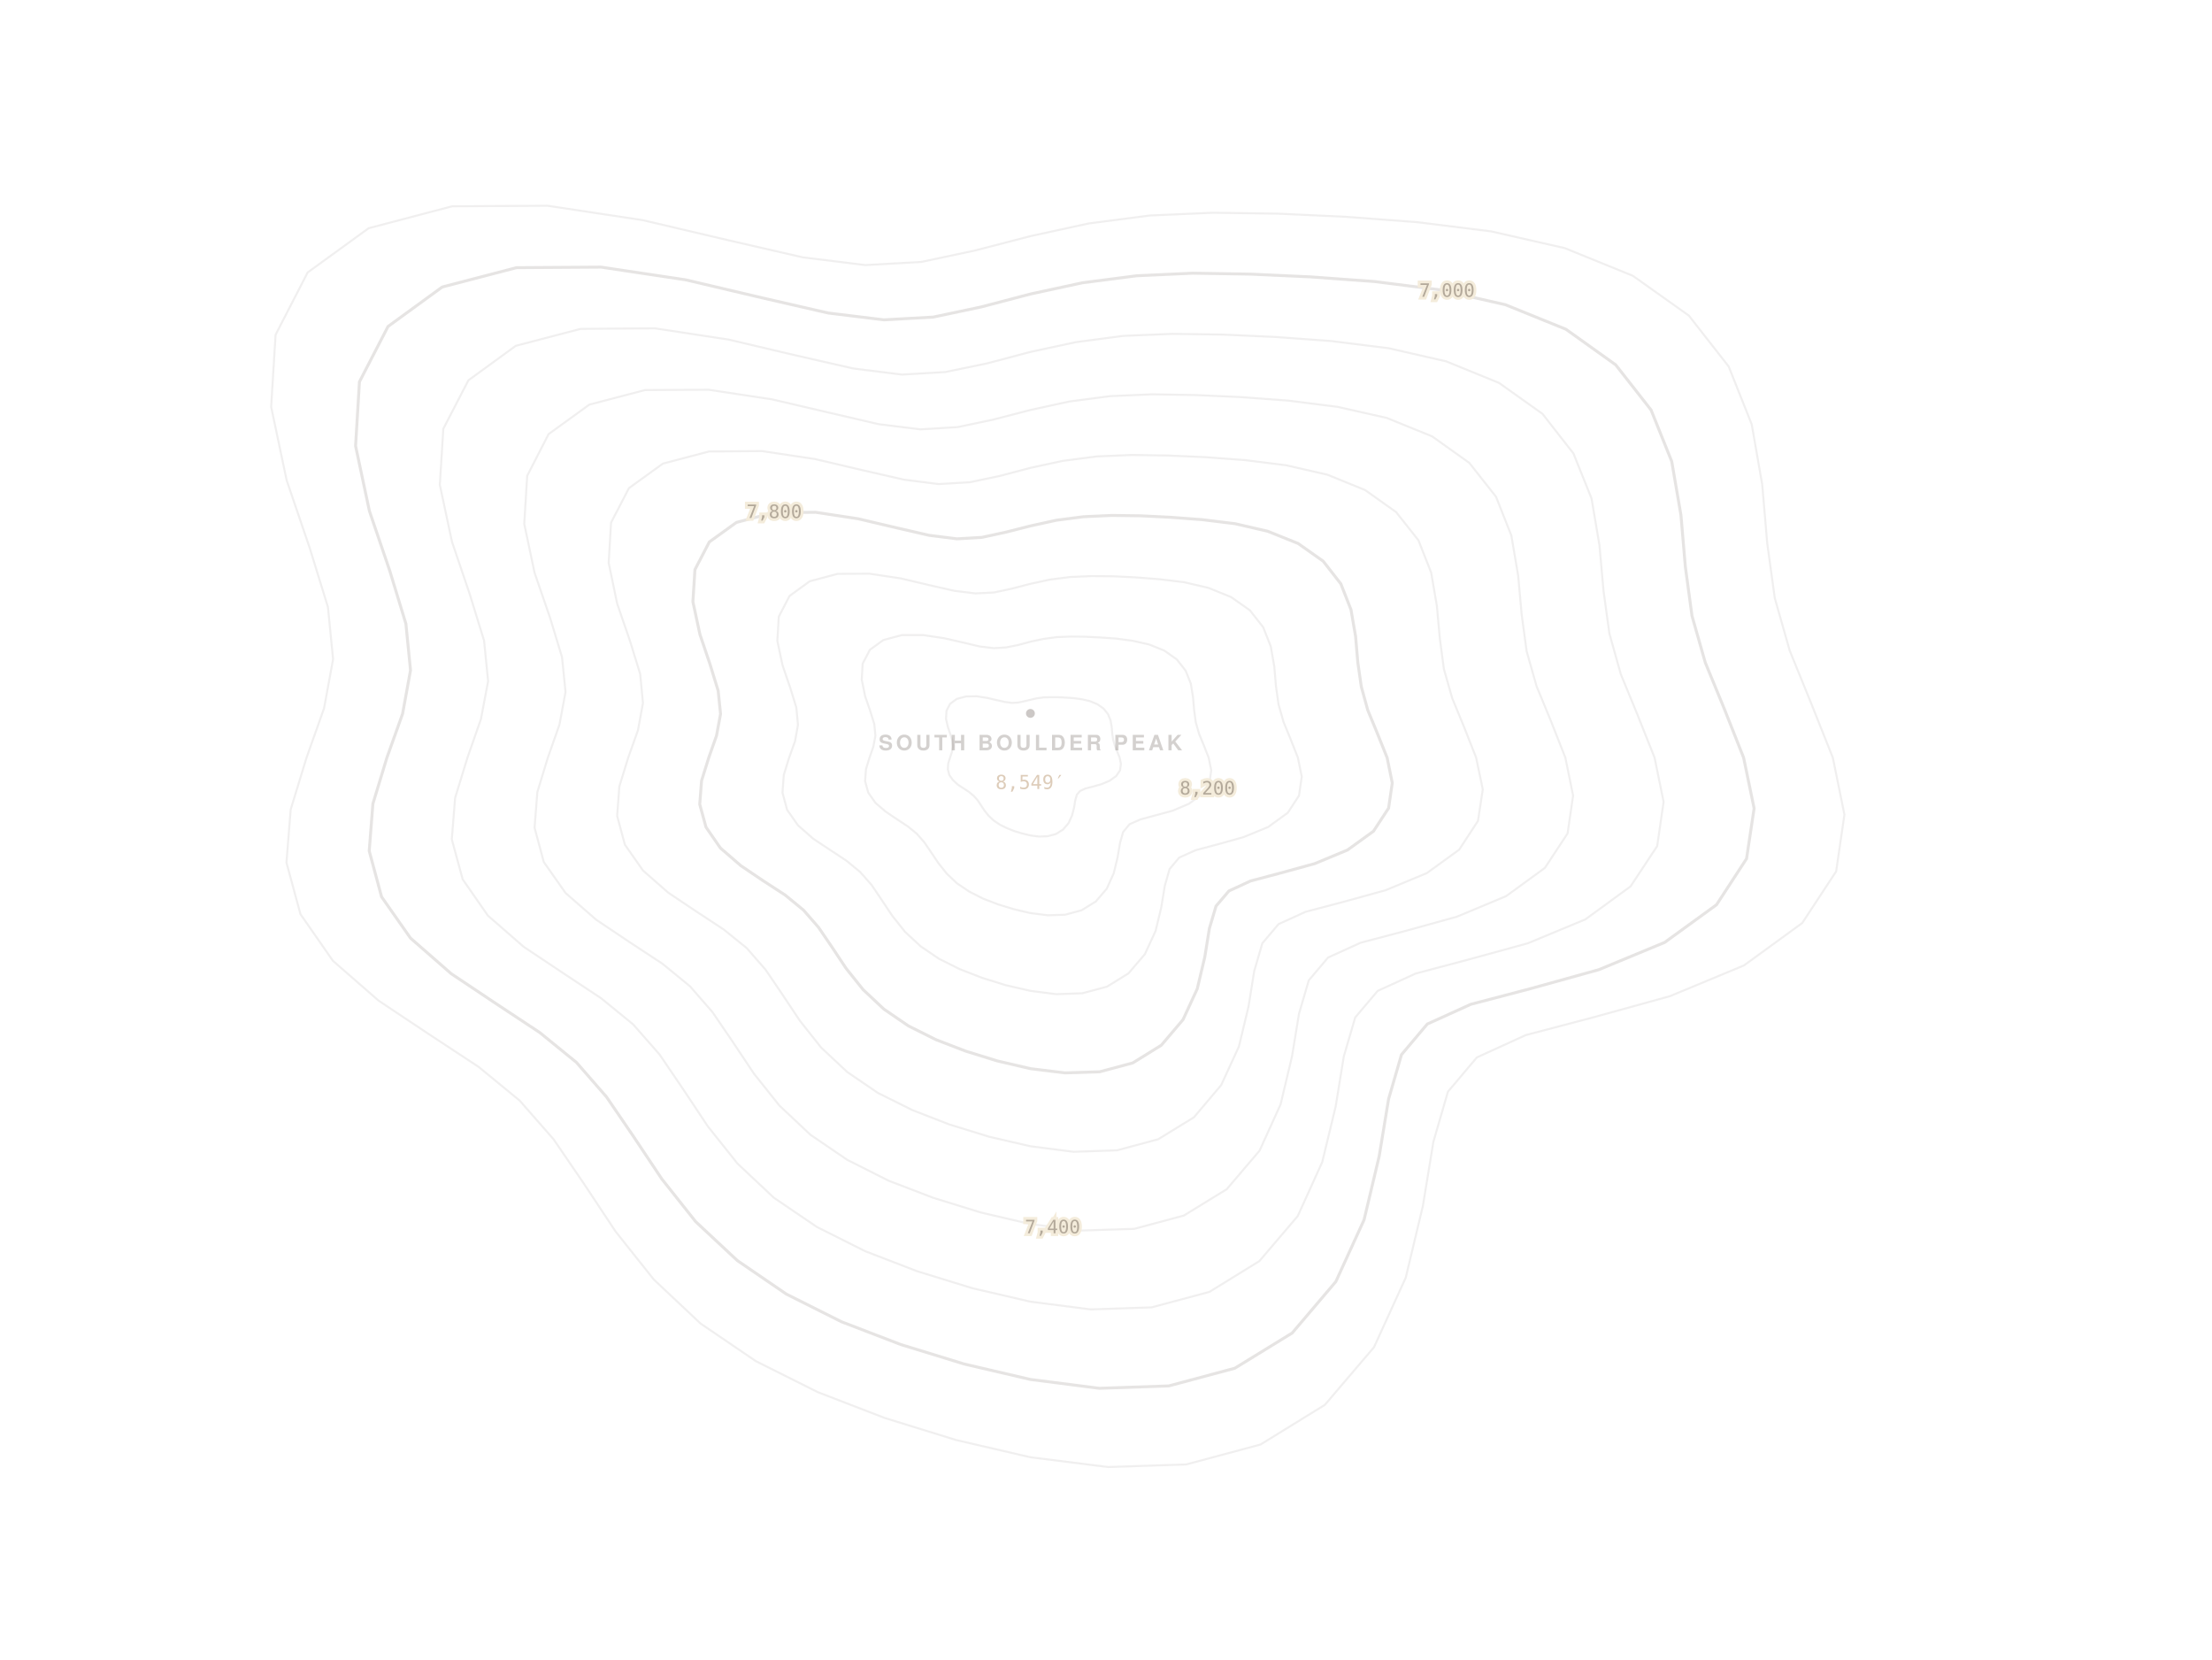
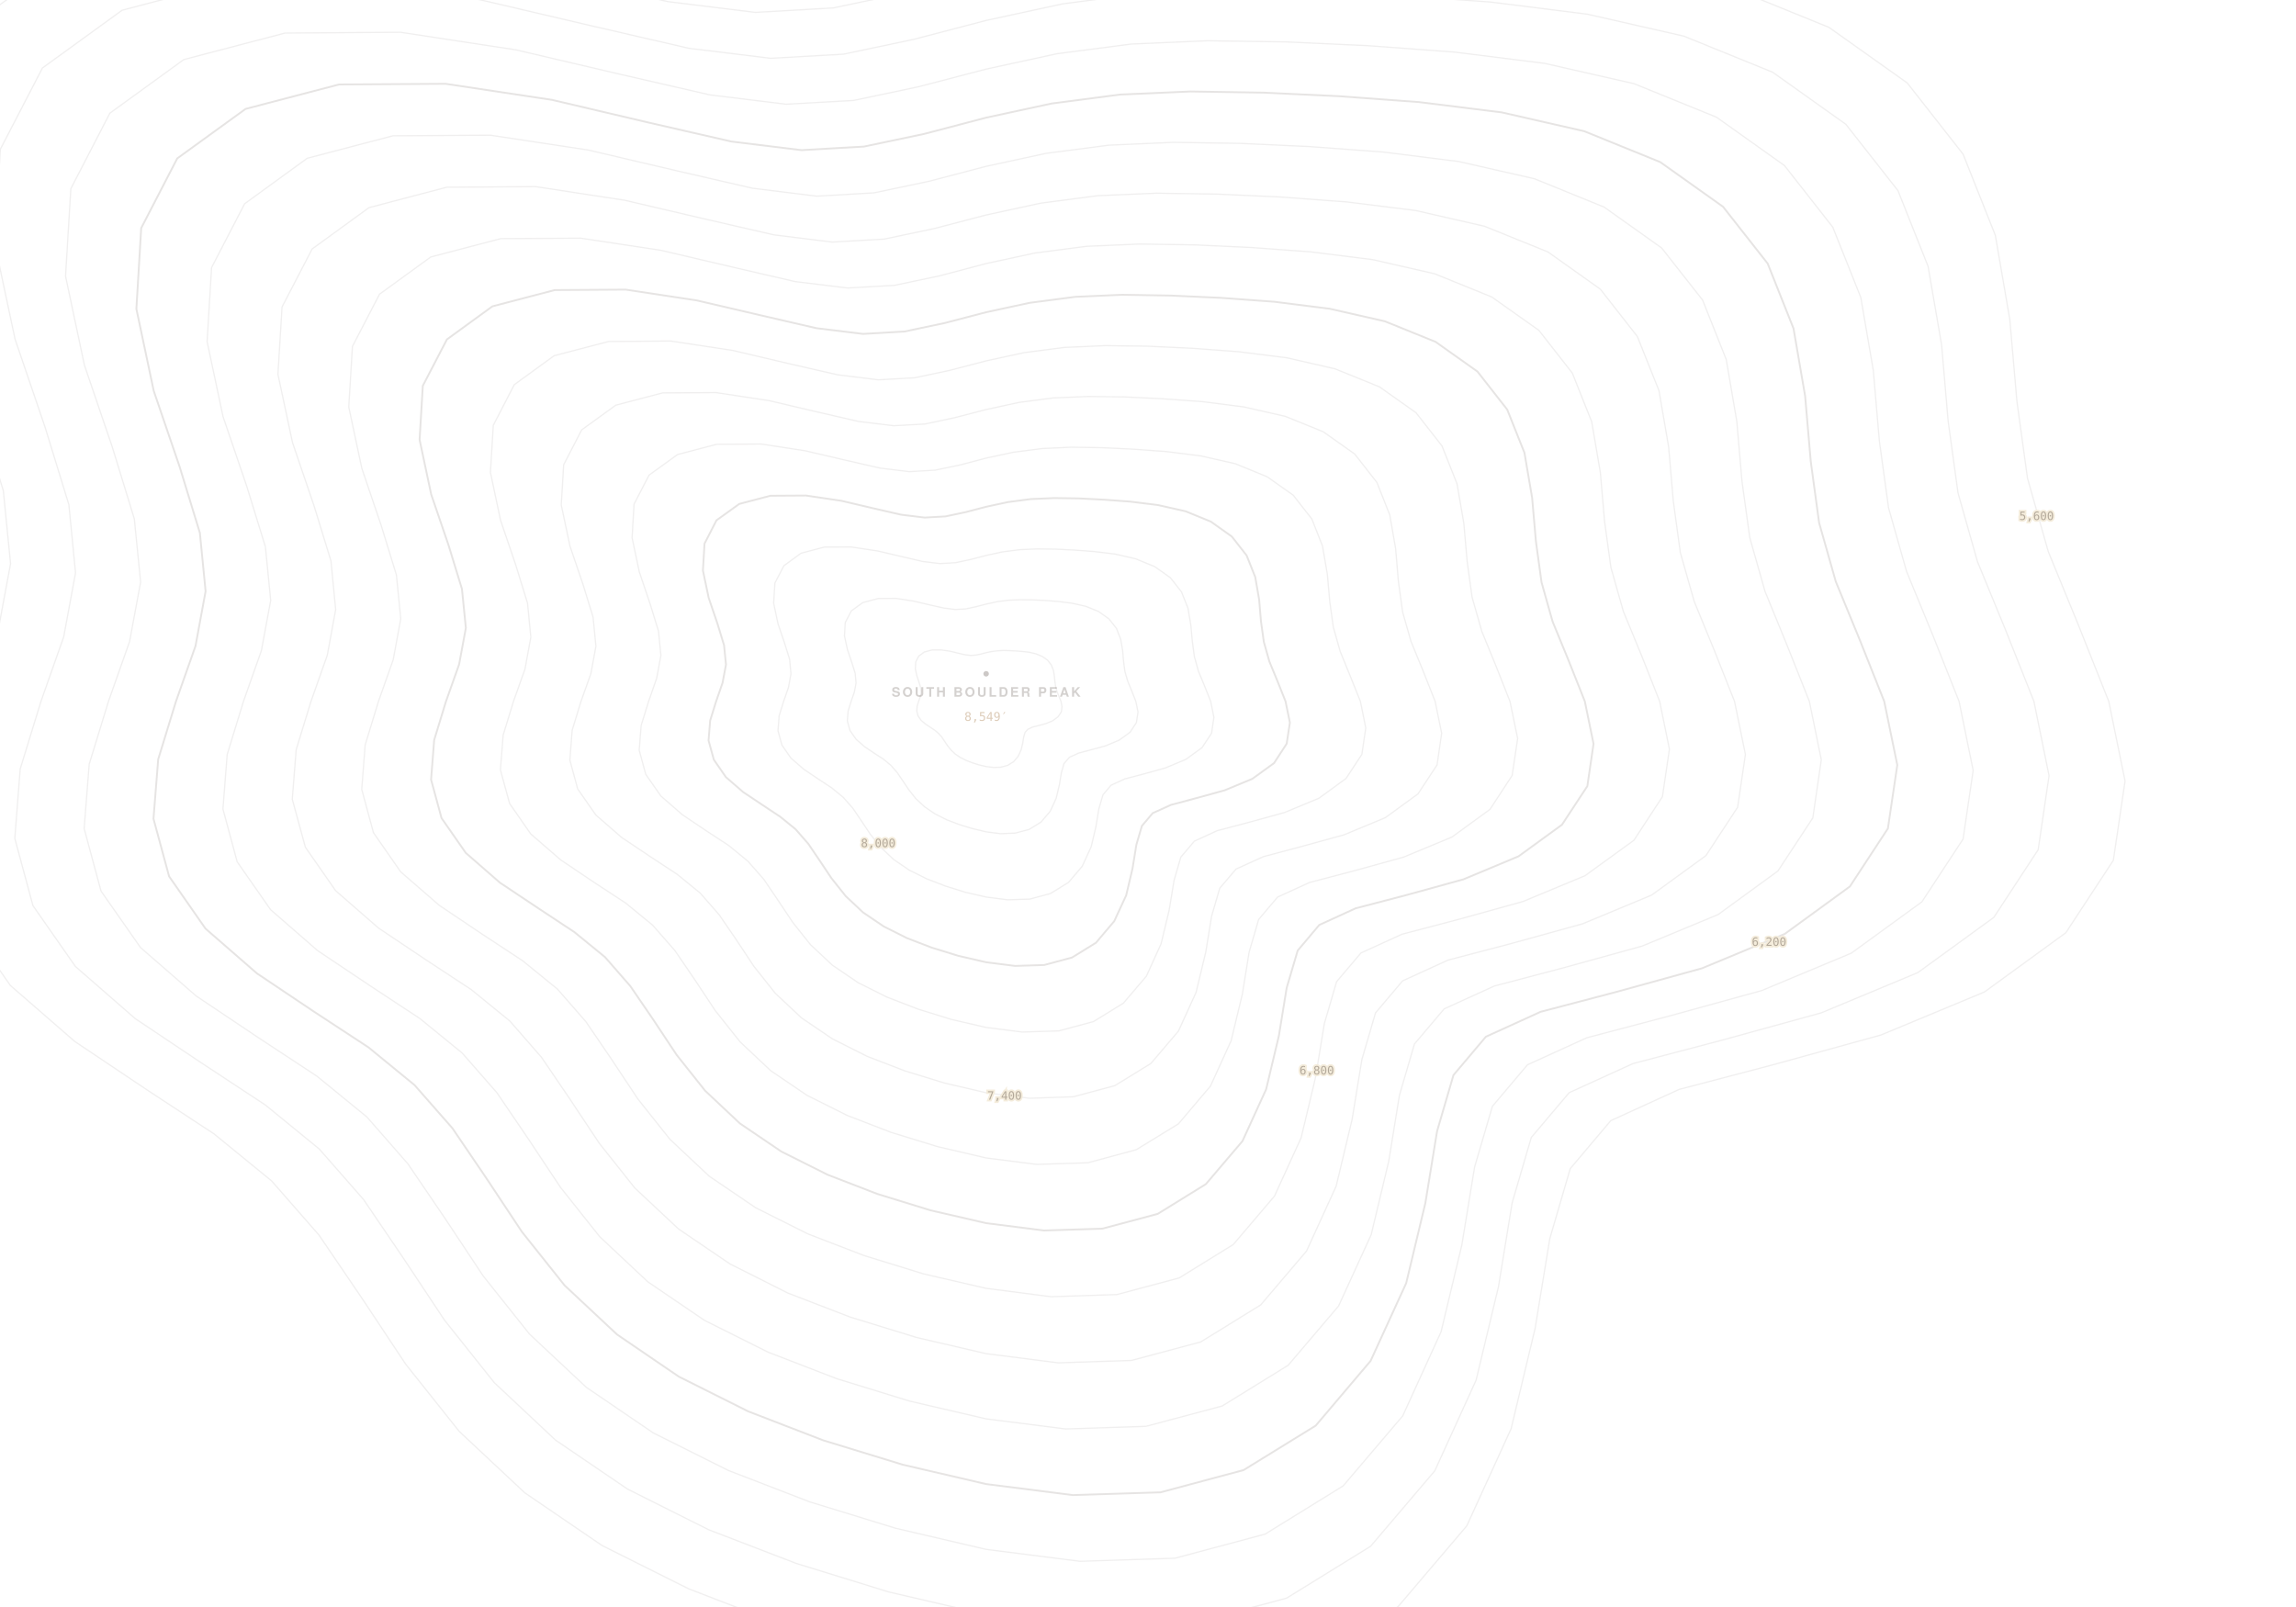
- <svg xmlns="http://www.w3.org/2000/svg" width="1200" height="900" viewBox="0 0 1200 900">
+ <svg xmlns="http://www.w3.org/2000/svg" width="2000" height="1400" viewBox="0 0 2000 1400">
  <style>
  .c  { fill:none; stroke:#2A1B11; stroke-opacity:0.07; stroke-width:1.1; }
  .ix { fill:none; stroke:#2A1B11; stroke-opacity:0.12; stroke-width:1.6; }
  .ct { font:500 10px 'IBM Plex Mono',ui-monospace,monospace; fill:#2A1B11; fill-opacity:0.32;
        stroke:#F4ECDB; stroke-width:3; paint-order:stroke; }
  .pk { font:600 11.5px 'Inter Tight','Helvetica Neue',sans-serif; letter-spacing:0.15em; fill:#2A1B11; fill-opacity:0.2; }
  .el { font:500 10.5px 'IBM Plex Mono',ui-monospace,monospace; fill:#9C6A33; fill-opacity:0.34; }
  .dot { fill:#2A1B11; fill-opacity:0.24; }
</style>
-   <path class="c" d="M607.4,411.0 L608.1,414.4 L607.6,417.9 L605.5,421.0 L602.0,423.5 L597.5,425.4 L592.9,426.7 L588.9,427.7 L585.9,429.1 L584.2,431.1 L583.3,434.2 L582.7,438.0 L581.6,442.3 L579.7,446.5 L576.7,450.0 L572.9,452.4 L568.4,453.6 L563.7,453.8 L559.0,453.2 L554.5,452.1 L550.2,450.8 L546.2,449.2 L542.5,447.4 L539.1,445.1 L536.3,442.5 L534.0,439.6 L532.1,436.7 L530.3,434.0 L528.2,431.7 L525.7,429.6 L522.8,427.7 L519.7,425.7 L517.0,423.2 L515.0,420.4 L514.2,417.3 L514.4,414.1 L515.4,411.0 L516.4,408.0 L517.0,405.1 L516.7,401.9 L515.6,398.4 L514.2,394.3 L513.2,389.9 L513.5,385.5 L515.4,381.8 L519.1,379.1 L524.1,377.8 L529.9,377.7 L535.6,378.6 L540.8,379.8 L545.3,380.8 L549.1,381.3 L552.4,381.1 L555.7,380.4 L559.0,379.6 L562.5,378.8 L566.2,378.3 L570.0,378.2 L573.9,378.2 L578.0,378.4 L582.3,378.7 L586.8,379.3 L591.2,380.3 L595.3,382.0 L598.7,384.4 L601.1,387.4 L602.5,390.9 L603.1,394.5 L603.4,398.1 L603.9,401.4 L604.8,404.5 L606.1,407.7 L607.4,411.0 Z" />
-   <path class="c" d="M655.7,411.0 L657.1,417.9 L656.1,424.7 L652.0,430.9 L645.0,436.0 L636.1,439.8 L626.8,442.3 L618.7,444.5 L612.8,447.1 L609.3,451.3 L607.6,457.3 L606.3,465.0 L604.2,473.7 L600.4,482.1 L594.5,489.0 L586.7,493.8 L577.8,496.2 L568.4,496.5 L559.0,495.3 L550.0,493.2 L541.5,490.6 L533.4,487.5 L525.9,483.7 L519.2,479.2 L513.6,473.9 L509.0,468.1 L505.1,462.3 L501.5,457.0 L497.4,452.3 L492.5,448.3 L486.6,444.4 L480.5,440.3 L474.9,435.5 L471.0,429.9 L469.3,423.7 L469.8,417.2 L471.7,411.0 L473.8,405.0 L474.9,399.1 L474.3,392.8 L472.1,385.7 L469.3,377.6 L467.5,368.7 L468.0,360.0 L471.9,352.5 L479.2,347.2 L489.3,344.5 L500.8,344.5 L512.2,346.2 L522.7,348.6 L531.6,350.7 L539.1,351.6 L545.8,351.2 L552.3,349.9 L559.0,348.1 L566.0,346.6 L573.4,345.6 L581.0,345.3 L588.8,345.4 L597.0,345.8 L605.6,346.4 L614.5,347.6 L623.4,349.6 L631.6,352.9 L638.4,357.7 L643.2,363.8 L646.0,370.8 L647.2,378.1 L647.8,385.1 L648.7,391.8 L650.5,398.1 L653.1,404.4 L655.7,411.0 Z" />
-   <path class="c" d="M704.1,411.0 L706.2,421.3 L704.7,431.6 L698.6,440.9 L688.0,448.6 L674.6,454.1 L660.7,458.0 L648.6,461.2 L639.7,465.2 L634.5,471.4 L631.9,480.5 L630.0,492.1 L626.9,505.0 L621.1,517.6 L612.2,528.0 L600.6,535.2 L587.2,538.8 L573.0,539.3 L559.0,537.5 L545.5,534.4 L532.7,530.4 L520.6,525.7 L509.4,520.1 L499.4,513.3 L490.9,505.4 L484.0,496.7 L478.2,488.0 L472.8,480.0 L466.6,473.0 L459.2,466.9 L450.4,461.1 L441.2,455.0 L432.9,447.7 L427.0,439.3 L424.5,430.0 L425.2,420.4 L428.1,411.0 L431.3,402.1 L432.9,393.2 L432.0,383.8 L428.7,373.1 L424.5,360.8 L421.7,347.6 L422.5,334.5 L428.3,323.3 L439.3,315.3 L454.4,311.3 L471.7,311.2 L488.9,313.8 L504.5,317.5 L517.8,320.5 L529.2,321.9 L539.2,321.4 L549.0,319.3 L559.0,316.7 L569.6,314.4 L580.6,313.0 L592.0,312.5 L603.8,312.6 L616.0,313.2 L628.9,314.2 L642.3,315.8 L655.6,318.9 L667.9,323.9 L678.1,331.1 L685.3,340.3 L689.4,350.7 L691.3,361.6 L692.2,372.2 L693.6,382.1 L696.3,391.6 L700.2,401.1 L704.1,411.0 Z" />
-   <path class="ix" d="M752.5,411.0 L755.3,424.7 L753.3,438.4 L745.1,450.9 L731.0,461.1 L713.2,468.5 L694.6,473.6 L678.4,477.9 L666.7,483.3 L659.7,491.5 L656.1,503.6 L653.6,519.1 L649.5,536.4 L641.8,553.1 L630.0,567.0 L614.5,576.6 L596.6,581.4 L577.7,582.0 L559.0,579.7 L541.0,575.5 L523.9,570.2 L507.8,564.0 L492.8,556.5 L479.5,547.4 L468.2,536.8 L459.0,525.3 L451.3,513.7 L444.0,503.0 L435.9,493.7 L425.9,485.5 L414.2,477.9 L401.9,469.6 L390.8,460.0 L383.0,448.7 L379.6,436.3 L380.6,423.5 L384.5,411.0 L388.7,399.1 L390.9,387.3 L389.6,374.7 L385.2,360.4 L379.7,344.1 L375.9,326.4 L377.0,309.0 L384.8,294.0 L399.5,283.4 L419.6,278.1 L442.5,277.9 L465.5,281.4 L486.3,286.3 L504.1,290.4 L519.2,292.3 L532.7,291.5 L545.6,288.7 L559.0,285.3 L573.1,282.2 L587.8,280.3 L603.0,279.6 L618.7,279.8 L635.0,280.6 L652.2,281.9 L670.1,284.1 L687.8,288.2 L704.2,294.8 L717.8,304.4 L727.4,316.7 L732.9,330.7 L735.4,345.2 L736.6,359.3 L738.5,372.5 L742.0,385.2 L747.2,397.8 L752.5,411.0 Z" />
-   <path class="c" d="M800.8,411.0 L804.4,428.2 L801.8,445.3 L791.6,460.9 L774.1,473.6 L751.7,482.9 L728.5,489.3 L708.3,494.6 L693.6,501.3 L684.8,511.7 L680.4,526.8 L677.3,546.1 L672.1,567.7 L662.5,588.6 L647.7,606.1 L628.3,618.0 L606.0,624.0 L582.4,624.8 L559.0,621.8 L536.5,616.6 L515.1,610.0 L495.0,602.2 L476.3,592.9 L459.6,581.5 L445.5,568.3 L434.0,553.8 L424.4,539.4 L415.3,526.0 L405.1,514.3 L392.6,504.2 L378.0,494.6 L362.6,484.3 L348.8,472.2 L339.0,458.2 L334.8,442.6 L336.0,426.6 L340.8,411.0 L346.1,396.1 L348.8,381.4 L347.3,365.6 L341.8,347.8 L334.8,327.4 L330.2,305.3 L331.5,283.5 L341.2,264.8 L359.6,251.5 L384.7,244.9 L413.4,244.7 L442.1,249.0 L468.1,255.1 L490.4,260.2 L509.3,262.6 L526.1,261.6 L542.3,258.2 L559.0,253.8 L576.6,250.0 L595.0,247.6 L614.0,246.8 L633.6,247.1 L654.0,248.0 L675.5,249.6 L697.8,252.4 L720.1,257.5 L740.5,265.8 L757.4,277.8 L769.5,293.1 L776.4,310.6 L779.5,328.7 L781.1,346.3 L783.3,362.9 L787.8,378.7 L794.3,394.5 L800.8,411.0 Z" />
-   <path class="c" d="M849.2,411.0 L853.4,431.6 L850.4,452.1 L838.1,470.8 L817.1,486.1 L790.3,497.3 L762.4,505.0 L738.1,511.4 L720.5,519.4 L710.0,531.8 L704.7,549.9 L700.9,573.1 L694.7,599.1 L683.3,624.2 L665.5,645.1 L642.2,659.4 L615.3,666.6 L587.1,667.5 L559.0,664.0 L532.0,657.7 L506.4,649.8 L482.1,640.5 L459.7,629.2 L439.7,615.6 L422.8,599.7 L409.0,582.4 L397.4,565.0 L386.5,549.0 L374.3,535.0 L359.4,522.8 L341.9,511.3 L323.4,498.9 L306.8,484.4 L295.0,467.6 L290.0,449.0 L291.5,429.7 L297.2,411.0 L303.5,393.1 L306.8,375.4 L304.9,356.5 L298.4,335.1 L290.0,310.7 L284.4,284.2 L286.0,258.1 L297.6,235.5 L319.7,219.5 L349.9,211.6 L384.3,211.4 L418.7,216.6 L450.0,223.9 L476.7,230.1 L499.3,232.9 L519.5,231.7 L538.9,227.6 L559.0,222.4 L580.1,217.8 L602.2,214.9 L625.0,213.9 L648.5,214.3 L673.0,215.4 L698.8,217.3 L725.6,220.7 L752.3,226.7 L776.9,236.7 L797.1,251.1 L811.6,269.5 L819.9,290.5 L823.6,312.3 L825.5,333.4 L828.2,353.3 L833.6,372.3 L841.4,391.2 L849.2,411.0 Z" />
-   <path class="c" d="M897.6,411.0 L902.5,435.0 L899.0,459.0 L884.6,480.8 L860.1,498.7 L828.8,511.7 L796.3,520.6 L768.0,528.1 L747.4,537.5 L735.2,551.9 L729.0,573.1 L724.6,600.2 L717.3,630.4 L704.0,659.7 L683.2,684.1 L656.1,700.8 L624.7,709.2 L591.7,710.3 L559.0,706.1 L527.5,698.8 L497.6,689.6 L469.3,678.7 L443.2,665.6 L419.8,649.7 L400.1,631.2 L384.0,611.0 L370.5,590.7 L357.8,572.0 L343.5,555.7 L326.1,541.5 L305.7,528.0 L284.1,513.6 L264.7,496.7 L251.0,477.0 L245.1,455.3 L246.9,432.8 L253.6,411.0 L260.9,390.1 L264.8,369.5 L262.6,347.5 L254.9,322.5 L245.2,293.9 L238.6,263.0 L240.5,232.6 L254.1,206.3 L279.8,187.6 L315.0,178.4 L355.2,178.1 L395.3,184.2 L431.8,192.8 L463.0,199.9 L489.4,203.2 L512.9,201.8 L535.6,197.1 L559.0,190.9 L583.7,185.6 L609.4,182.2 L636.0,181.1 L663.4,181.5 L692.0,182.8 L722.1,185.0 L753.4,188.9 L784.5,196.0 L813.2,207.7 L836.8,224.5 L853.6,246.0 L863.4,270.4 L867.7,295.8 L869.9,320.5 L873.1,343.7 L879.3,365.8 L888.4,387.9 L897.6,411.0 Z" />
-   <path class="ix" d="M945.9,411.0 L951.6,438.5 L947.5,465.8 L931.2,490.8 L903.1,511.2 L867.4,526.0 L830.3,536.3 L797.9,544.8 L774.3,555.5 L760.3,572.1 L753.3,596.2 L748.2,627.2 L740.0,661.7 L724.7,695.2 L701.0,723.1 L669.9,742.2 L634.1,751.8 L596.4,753.1 L559.0,748.3 L523.0,739.9 L488.8,729.4 L456.5,717.0 L426.6,702.0 L400.0,683.8 L377.4,662.7 L359.0,639.5 L343.6,616.4 L329.0,595.0 L312.7,576.3 L292.8,560.1 L269.5,544.7 L244.8,528.2 L222.7,508.9 L207.0,486.5 L200.3,461.6 L202.3,436.0 L209.9,411.0 L218.4,387.2 L222.7,363.6 L220.2,338.4 L211.5,309.8 L200.4,277.2 L192.9,241.9 L195.0,207.1 L210.5,177.1 L239.9,155.7 L280.2,145.2 L326.1,144.9 L372.0,151.8 L413.6,161.6 L449.3,169.8 L479.5,173.5 L506.3,172.0 L532.3,166.5 L559.0,159.5 L587.2,153.4 L616.6,149.6 L647.0,148.2 L678.3,148.7 L711.0,150.2 L745.4,152.7 L781.1,157.2 L816.7,165.3 L849.5,178.6 L876.5,197.9 L895.7,222.4 L906.9,250.3 L911.9,279.4 L914.3,307.5 L917.9,334.1 L925.1,359.4 L935.5,384.7 L945.9,411.0 Z" />
-   <path class="c" d="M994.3,411.0 L1000.6,441.9 L996.1,472.7 L977.7,500.7 L946.1,523.7 L905.9,540.4 L864.2,551.9 L827.7,561.5 L801.2,573.6 L785.5,592.2 L777.6,619.4 L771.9,654.2 L762.6,693.1 L745.4,730.8 L718.7,762.1 L683.8,783.6 L643.5,794.4 L601.1,795.8 L559.0,790.5 L518.5,781.1 L480.0,769.2 L443.7,755.2 L410.1,738.4 L380.1,718.0 L354.7,694.1 L334.0,668.1 L316.7,642.0 L300.3,618.0 L281.9,597.0 L259.6,578.7 L233.3,561.4 L205.5,542.9 L180.6,521.2 L163.0,495.9 L155.4,467.9 L157.7,439.1 L166.3,411.0 L175.8,384.2 L180.7,357.6 L177.9,329.3 L168.0,297.2 L155.5,260.5 L147.1,220.7 L149.5,181.6 L166.9,147.8 L200.0,123.8 L245.3,111.9 L297.0,111.6 L348.6,119.4 L395.5,130.4 L435.5,139.6 L469.5,143.8 L499.7,142.1 L528.9,135.9 L559.0,128.1 L590.7,121.2 L623.8,116.9 L658.0,115.4 L693.3,115.9 L730.0,117.6 L768.7,120.5 L808.9,125.5 L848.9,134.6 L885.8,149.6 L916.2,171.2 L937.8,198.8 L950.3,230.2 L956.0,262.9 L958.7,294.6 L962.8,324.4 L970.9,352.9 L982.5,381.4 L994.3,411.0 Z" />
-   <text class="ct" x="655" y="431" text-anchor="middle">8,200</text>
-   <text class="ct" x="420" y="281" text-anchor="middle">7,800</text>
-   <text class="ct" x="571" y="669" text-anchor="middle">7,400</text>
-   <text class="ct" x="785" y="161" text-anchor="middle">7,000</text>
-   <circle class="dot" cx="559" cy="387" r="2.4" />
-   <text class="pk" x="559" y="407" text-anchor="middle">SOUTH BOULDER PEAK</text>
-   <text class="el" x="559" y="428" text-anchor="middle">8,549′</text>
+   <path class="c" d="M924.2,611.0 L925.1,615.6 L924.5,620.2 L921.7,624.4 L917.0,627.9 L911.0,630.4 L904.7,632.1 L899.2,633.5 L895.3,635.4 L892.9,638.1 L891.7,642.2 L890.9,647.4 L889.5,653.2 L886.9,658.9 L882.9,663.6 L877.7,666.8 L871.7,668.4 L865.3,668.6 L859.0,667.8 L852.9,666.4 L847.2,664.6 L841.7,662.5 L836.7,660.0 L832.2,657.0 L828.4,653.4 L825.3,649.5 L822.7,645.6 L820.3,642.0 L817.5,638.9 L814.2,636.1 L810.2,633.5 L806.1,630.7 L802.3,627.5 L799.7,623.7 L798.6,619.5 L798.9,615.2 L800.2,611.0 L801.6,607.0 L802.3,603.0 L801.9,598.8 L800.4,594.0 L798.6,588.5 L797.3,582.5 L797.7,576.6 L800.3,571.6 L805.2,568.0 L812.0,566.2 L819.8,566.2 L827.5,567.3 L834.5,569.0 L840.5,570.4 L845.6,571.0 L850.1,570.7 L854.5,569.8 L859.0,568.6 L863.7,567.6 L868.7,567.0 L873.8,566.7 L879.1,566.8 L884.6,567.1 L890.4,567.5 L896.4,568.2 L902.4,569.6 L907.9,571.9 L912.5,575.1 L915.7,579.2 L917.6,583.9 L918.4,588.8 L918.9,593.6 L919.5,598.0 L920.7,602.3 L922.4,606.6 L924.2,611.0 Z" />
+   <path class="c" d="M989.4,611.0 L991.3,620.3 L989.9,629.5 L984.4,637.9 L974.9,644.8 L962.9,649.8 L950.4,653.2 L939.5,656.1 L931.6,659.7 L926.8,665.3 L924.5,673.4 L922.8,683.8 L920.0,695.5 L914.8,706.8 L906.8,716.2 L896.4,722.6 L884.3,725.8 L871.6,726.3 L859.0,724.7 L846.9,721.8 L835.4,718.3 L824.5,714.1 L814.4,709.0 L805.4,702.9 L797.8,695.8 L791.6,688.0 L786.4,680.2 L781.5,673.0 L776.0,666.7 L769.3,661.2 L761.4,656.1 L753.1,650.5 L745.7,644.0 L740.4,636.4 L738.1,628.1 L738.8,619.4 L741.4,611.0 L744.2,603.0 L745.7,595.0 L744.9,586.5 L741.9,576.9 L738.2,565.9 L735.6,554.0 L736.3,542.3 L741.6,532.2 L751.5,525.0 L765.0,521.4 L780.5,521.3 L796.0,523.7 L810.0,527.0 L822.0,529.7 L832.2,531.0 L841.2,530.5 L850.0,528.6 L859.0,526.3 L868.5,524.2 L878.4,522.9 L888.7,522.5 L899.2,522.6 L910.2,523.1 L921.8,524.0 L933.8,525.5 L945.8,528.2 L956.9,532.7 L966.0,539.2 L972.5,547.4 L976.2,556.9 L977.9,566.6 L978.7,576.1 L979.9,585.1 L982.4,593.6 L985.9,602.1 L989.4,611.0 Z" />
+   <path class="c" d="M1054.6,611.0 L1057.4,624.9 L1055.4,638.7 L1047.1,651.3 L1032.9,661.6 L1014.9,669.1 L996.1,674.3 L979.7,678.6 L967.8,684.1 L960.8,692.4 L957.2,704.6 L954.6,720.3 L950.5,737.7 L942.7,754.7 L930.8,768.7 L915.1,778.4 L897.0,783.3 L877.9,783.9 L859.0,781.5 L840.8,777.3 L823.5,771.9 L807.2,765.6 L792.1,758.1 L778.6,748.9 L767.2,738.2 L757.9,726.5 L750.1,714.8 L742.8,704.0 L734.5,694.6 L724.5,686.4 L712.7,678.6 L700.2,670.2 L689.0,660.5 L681.1,649.1 L677.7,636.6 L678.7,623.6 L682.6,611.0 L686.8,598.9 L689.0,587.0 L687.8,574.3 L683.3,559.9 L677.7,543.4 L673.9,525.5 L675.0,507.9 L682.9,492.8 L697.7,482.0 L718.1,476.6 L741.3,476.5 L764.5,480.0 L785.5,484.9 L803.5,489.1 L818.8,491.0 L832.4,490.2 L845.5,487.4 L859.0,483.9 L873.2,480.8 L888.1,478.9 L903.5,478.2 L919.3,478.4 L935.8,479.2 L953.2,480.5 L971.3,482.7 L989.2,486.8 L1005.8,493.6 L1019.5,503.3 L1029.2,515.7 L1034.8,529.8 L1037.3,544.5 L1038.6,558.7 L1040.4,572.1 L1044.0,584.9 L1049.3,597.7 L1054.6,611.0 Z" />
+   <path class="ix" d="M1119.8,611.0 L1123.6,629.5 L1120.8,647.9 L1109.8,664.8 L1090.9,678.5 L1066.8,688.5 L1041.8,695.4 L1020.0,701.2 L1004.1,708.4 L994.7,719.5 L989.9,735.8 L986.5,756.7 L981.0,780.0 L970.6,802.5 L954.7,821.3 L933.8,834.2 L909.6,840.7 L884.2,841.5 L859.0,838.3 L834.8,832.7 L811.7,825.6 L789.9,817.2 L769.8,807.1 L751.8,794.9 L736.6,780.6 L724.2,765.0 L713.8,749.4 L704.0,735.0 L693.0,722.4 L679.6,711.5 L663.9,701.1 L647.3,690.0 L632.3,677.0 L621.8,661.8 L617.2,645.1 L618.6,627.8 L623.8,611.0 L629.4,594.9 L632.4,579.0 L630.7,562.1 L624.8,542.8 L617.3,520.8 L612.3,497.0 L613.7,473.6 L624.1,453.3 L644.0,439.0 L671.1,431.9 L702.0,431.7 L733.0,436.3 L761.0,442.9 L785.0,448.4 L805.4,450.9 L823.5,449.9 L841.0,446.2 L859.0,441.5 L878.0,437.4 L897.8,434.8 L918.3,433.9 L939.4,434.2 L961.4,435.3 L984.6,437.0 L1008.7,440.0 L1032.7,445.4 L1054.7,454.4 L1073.0,467.4 L1085.9,483.9 L1093.4,502.7 L1096.8,522.3 L1098.4,541.3 L1100.9,559.2 L1105.7,576.2 L1112.7,593.2 L1119.8,611.0 Z" />
+   <path class="c" d="M1185.0,611.0 L1189.7,634.1 L1186.3,657.2 L1172.5,678.2 L1148.9,695.4 L1118.8,707.9 L1087.5,716.5 L1060.2,723.7 L1040.4,732.8 L1028.6,746.7 L1022.7,767.0 L1018.4,793.1 L1011.4,822.2 L998.6,850.4 L978.6,873.9 L952.5,890.0 L922.3,898.1 L890.5,899.1 L859.0,895.1 L828.7,888.1 L799.9,879.2 L772.7,868.7 L747.5,856.1 L725.0,840.8 L706.0,823.0 L690.5,803.5 L677.5,784.0 L665.3,766.0 L651.5,750.3 L634.8,736.6 L615.1,723.7 L594.3,709.7 L575.7,693.5 L562.5,674.6 L556.8,653.6 L558.5,632.0 L565.0,611.0 L572.0,590.9 L575.7,571.0 L573.6,549.8 L566.2,525.8 L556.9,498.3 L550.6,468.5 L552.3,439.2 L565.4,413.9 L590.2,396.0 L624.1,387.1 L662.8,386.8 L701.4,392.7 L736.5,400.9 L766.6,407.8 L792.0,410.9 L814.6,409.6 L836.5,405.0 L859.0,399.1 L882.7,394.0 L907.5,390.8 L933.1,389.6 L959.5,390.0 L987.1,391.3 L1016.0,393.4 L1046.1,397.2 L1076.1,404.0 L1103.7,415.3 L1126.5,431.4 L1142.7,452.1 L1152.0,475.7 L1156.2,500.1 L1158.3,523.9 L1161.4,546.2 L1167.4,567.5 L1176.1,588.8 L1185.0,611.0 Z" />
+   <path class="c" d="M1250.1,611.0 L1255.8,638.8 L1251.8,666.4 L1235.2,691.6 L1206.8,712.3 L1170.7,727.3 L1133.2,737.6 L1100.5,746.3 L1076.7,757.1 L1062.5,773.8 L1055.4,798.2 L1050.3,829.5 L1041.9,864.5 L1026.5,898.3 L1002.5,926.5 L971.1,945.8 L934.9,955.5 L896.8,956.8 L859.0,952.0 L822.6,943.5 L788.1,932.9 L755.4,920.3 L725.2,905.1 L698.2,886.8 L675.4,865.4 L656.8,842.0 L641.3,818.6 L626.5,797.0 L610.0,778.1 L589.9,761.7 L566.3,746.2 L541.4,729.5 L519.0,710.0 L503.2,687.3 L496.4,662.2 L498.4,636.2 L506.1,611.0 L514.7,586.9 L519.1,563.0 L516.6,537.6 L507.7,508.7 L496.5,475.8 L488.9,440.0 L491.0,404.9 L506.7,374.5 L536.4,353.0 L577.1,342.3 L623.5,342.0 L669.9,349.0 L712.0,358.9 L748.1,367.2 L778.6,370.9 L805.7,369.4 L832.0,363.8 L859.0,356.8 L887.5,350.6 L917.2,346.7 L948.0,345.4 L979.6,345.8 L1012.7,347.4 L1047.4,349.9 L1083.5,354.5 L1119.5,362.7 L1152.6,376.1 L1180.0,395.5 L1199.4,420.3 L1210.6,448.6 L1215.7,477.9 L1218.1,506.4 L1221.8,533.2 L1229.1,558.8 L1239.6,584.4 L1250.1,611.0 Z" />
+   <path class="c" d="M1315.3,611.0 L1322.0,643.4 L1317.2,675.6 L1297.9,705.1 L1264.8,729.2 L1222.7,746.7 L1178.9,758.8 L1140.7,768.8 L1112.9,781.5 L1096.4,801.0 L1088.1,829.4 L1082.2,866.0 L1072.4,906.7 L1054.4,946.2 L1026.5,979.1 L989.8,1001.6 L947.6,1013.0 L903.1,1014.4 L859.0,1008.8 L816.6,998.9 L776.2,986.5 L738.1,971.8 L702.9,954.2 L671.4,932.8 L644.8,907.8 L623.1,880.5 L605.0,853.2 L587.8,828.0 L568.5,806.0 L545.1,786.8 L517.5,768.7 L488.5,749.2 L462.3,726.5 L443.9,700.0 L435.9,670.7 L438.3,640.4 L447.3,611.0 L457.3,582.9 L462.4,555.1 L459.5,525.4 L449.1,491.7 L436.0,453.2 L427.2,411.6 L429.7,370.5 L448.0,335.1 L482.7,309.9 L530.2,297.5 L584.3,297.1 L638.4,305.3 L687.6,316.9 L729.6,326.5 L765.2,330.9 L796.9,329.1 L827.5,322.6 L859.0,314.4 L892.2,307.2 L927.0,302.7 L962.8,301.1 L999.7,301.6 L1038.3,303.4 L1078.8,306.4 L1121.0,311.7 L1162.9,321.3 L1201.6,337.0 L1233.5,359.6 L1256.1,388.5 L1269.2,421.5 L1275.1,455.8 L1278.0,489.0 L1282.3,520.3 L1290.8,550.1 L1303.0,579.9 L1315.3,611.0 Z" />
+   <path class="ix" d="M1380.5,611.0 L1388.1,648.0 L1382.7,684.9 L1360.6,718.5 L1322.8,746.0 L1274.7,766.1 L1224.6,779.9 L1180.9,791.3 L1149.2,805.8 L1130.4,828.1 L1120.8,860.6 L1114.0,902.4 L1102.9,949.0 L1082.3,994.1 L1050.4,1031.6 L1008.5,1057.5 L960.2,1070.4 L909.4,1072.0 L859.0,1065.6 L810.5,1054.4 L764.4,1040.2 L720.9,1023.4 L680.6,1003.2 L644.6,978.8 L614.2,950.2 L589.4,919.0 L568.7,887.8 L549.0,859.0 L527.0,833.8 L500.3,812.0 L468.8,791.2 L435.5,769.0 L405.7,743.0 L384.6,712.7 L375.5,679.2 L378.2,644.7 L388.5,611.0 L399.9,578.9 L405.8,547.1 L402.4,513.1 L390.6,474.6 L375.6,430.7 L365.5,383.1 L368.3,336.1 L389.3,295.7 L428.9,266.9 L483.2,252.7 L545.0,252.3 L606.9,261.7 L663.1,274.8 L711.1,285.9 L751.8,290.9 L788.0,288.8 L823.0,281.4 L859.0,272.0 L897.0,263.8 L936.7,258.6 L977.6,256.8 L1019.9,257.5 L1063.9,259.5 L1110.2,262.9 L1158.4,269.0 L1206.3,279.9 L1250.5,297.8 L1287.0,323.7 L1312.9,356.8 L1327.9,394.4 L1334.6,433.6 L1337.9,471.6 L1342.8,507.3 L1352.4,541.4 L1366.4,575.5 L1380.5,611.0 Z" />
+   <path class="c" d="M1445.7,611.0 L1454.2,652.7 L1448.1,694.1 L1423.3,732.0 L1380.7,762.9 L1326.6,785.4 L1270.3,801.0 L1221.2,813.9 L1185.5,830.2 L1164.3,855.2 L1153.6,891.8 L1145.9,938.8 L1133.4,991.2 L1110.2,1042.0 L1074.3,1084.2 L1027.2,1113.3 L972.9,1127.8 L915.7,1129.7 L859.0,1122.4 L804.5,1109.8 L752.6,1093.8 L703.6,1074.9 L658.3,1052.2 L617.8,1024.7 L583.6,992.6 L555.7,957.5 L532.4,922.4 L510.3,890.0 L485.6,861.7 L455.4,837.1 L420.0,813.8 L382.6,788.7 L349.0,759.5 L325.3,725.4 L315.1,687.7 L318.1,648.9 L329.7,611.0 L342.5,574.8 L349.1,539.1 L345.3,500.9 L332.0,457.6 L315.2,408.1 L303.8,354.6 L307.0,301.8 L330.6,256.3 L375.2,223.9 L436.2,207.9 L505.8,207.5 L575.4,218.0 L638.6,232.8 L692.6,245.3 L738.4,250.9 L779.1,248.6 L818.5,240.3 L859.0,229.6 L901.7,220.4 L946.4,214.6 L992.5,212.6 L1040.0,213.3 L1089.5,215.6 L1141.6,219.4 L1195.8,226.2 L1249.7,238.5 L1299.4,258.7 L1340.5,287.8 L1369.6,325.0 L1386.5,367.4 L1394.0,411.4 L1397.7,454.1 L1403.2,494.3 L1414.1,532.7 L1429.9,571.0 L1445.7,611.0 Z" />
+   <path class="c" d="M1510.9,611.0 L1520.4,657.3 L1513.6,703.3 L1486.0,745.4 L1438.7,779.8 L1378.6,804.8 L1316.0,822.1 L1261.4,836.4 L1221.8,854.5 L1198.2,882.4 L1186.3,923.1 L1177.8,975.2 L1163.9,1033.4 L1138.1,1089.9 L1098.2,1136.8 L1045.9,1169.1 L985.6,1185.2 L922.0,1187.3 L859.0,1179.3 L798.4,1165.2 L740.8,1147.5 L686.3,1126.5 L636.0,1101.2 L591.1,1070.7 L553.0,1035.0 L522.0,996.0 L496.1,957.0 L471.6,921.0 L444.1,889.5 L410.6,862.2 L371.2,836.3 L329.7,808.5 L292.4,776.0 L266.0,738.1 L254.6,696.3 L258.0,653.1 L270.9,611.0 L285.1,570.8 L292.4,531.1 L288.3,488.7 L273.5,440.5 L254.8,385.6 L242.1,326.1 L245.7,267.4 L271.9,216.9 L321.4,180.9 L389.2,163.1 L466.6,162.6 L543.9,174.4 L614.1,190.8 L674.1,204.6 L725.0,210.9 L770.2,208.3 L813.9,199.1 L859.0,187.3 L906.5,177.0 L956.1,170.5 L1007.3,168.3 L1060.1,169.1 L1115.1,171.6 L1173.0,175.9 L1233.2,183.4 L1293.1,197.1 L1348.4,219.5 L1394.0,251.9 L1426.3,293.2 L1445.1,340.3 L1453.5,389.2 L1457.6,436.7 L1463.7,481.4 L1475.8,524.0 L1493.3,566.6 L1510.9,611.0 Z" />
+   <path class="c" d="M1576.1,611.0 L1586.5,661.9 L1579.1,712.6 L1548.7,758.8 L1496.7,796.7 L1430.5,824.2 L1361.7,843.2 L1301.7,859.0 L1258.0,878.9 L1232.1,909.5 L1219.0,954.3 L1209.7,1011.7 L1194.4,1075.7 L1166.0,1137.8 L1122.1,1189.4 L1064.6,1224.9 L998.2,1242.6 L928.3,1244.9 L859.0,1236.1 L792.3,1220.6 L728.9,1201.1 L669.1,1178.0 L613.7,1150.3 L564.3,1116.7 L522.4,1077.4 L488.3,1034.5 L459.8,991.6 L432.8,951.9 L402.6,917.4 L365.7,887.3 L322.4,858.8 L276.7,828.2 L235.7,792.5 L206.6,750.8 L194.2,704.8 L197.9,657.3 L212.1,611.0 L227.7,566.8 L235.8,523.1 L231.2,476.4 L214.9,423.5 L194.3,363.0 L180.4,297.6 L184.3,233.1 L213.1,177.5 L267.6,137.9 L342.3,118.3 L427.3,117.8 L512.4,130.7 L589.6,148.8 L655.6,164.0 L711.6,170.9 L761.4,168.0 L809.4,157.9 L859.0,144.9 L911.2,133.6 L965.8,126.5 L1022.1,124.0 L1080.2,124.9 L1140.7,127.7 L1204.4,132.4 L1270.6,140.7 L1336.6,155.7 L1397.3,180.4 L1447.4,216.0 L1483.1,261.4 L1503.7,313.2 L1512.9,367.1 L1517.4,419.3 L1524.2,468.4 L1537.5,515.3 L1556.7,562.2 L1576.1,611.0 Z" />
+   <path class="ix" d="M1641.3,611.0 L1652.7,666.5 L1644.5,721.8 L1611.4,772.3 L1554.7,813.6 L1482.5,843.6 L1407.4,864.3 L1341.9,881.5 L1294.3,903.2 L1266.1,936.6 L1251.8,985.5 L1241.6,1048.1 L1224.9,1117.9 L1193.9,1185.6 L1146.1,1242.0 L1083.3,1280.7 L1010.9,1300.1 L934.6,1302.5 L859.0,1292.9 L786.3,1276.0 L717.1,1254.8 L651.8,1229.6 L591.3,1199.3 L537.5,1162.6 L491.8,1119.8 L454.6,1073.1 L423.5,1026.2 L394.1,982.9 L361.1,945.3 L320.9,912.4 L273.6,881.4 L223.8,848.0 L179.0,809.0 L147.3,763.5 L133.7,713.3 L137.8,661.5 L153.3,611.0 L170.3,562.8 L179.1,515.1 L174.1,464.2 L156.4,406.4 L133.9,340.5 L118.8,269.1 L123.0,198.7 L154.4,138.0 L213.9,94.9 L295.3,73.6 L388.1,73.0 L480.9,87.0 L565.1,106.8 L637.1,123.3 L698.2,130.8 L752.5,127.7 L804.9,116.7 L859.0,102.5 L916.0,90.2 L975.5,82.4 L1036.9,79.7 L1100.3,80.7 L1166.3,83.8 L1235.8,88.9 L1308.1,97.9 L1380.0,114.3 L1446.2,141.2 L1500.9,180.1 L1539.8,229.6 L1562.3,286.2 L1572.4,344.9 L1577.3,401.9 L1584.6,455.5 L1599.1,506.6 L1620.1,557.7 L1641.3,611.0 Z" />
+   <path class="c" d="M1706.5,611.0 L1718.8,671.2 L1710.0,731.0 L1674.1,785.7 L1612.6,830.4 L1534.5,863.0 L1453.1,885.4 L1382.2,904.1 L1330.6,927.6 L1300.0,963.8 L1284.5,1016.7 L1273.4,1084.5 L1255.3,1160.2 L1221.9,1233.5 L1170.0,1294.5 L1102.0,1336.5 L1023.5,1357.5 L940.9,1360.2 L859.0,1349.8 L780.2,1331.4 L705.3,1308.4 L634.6,1281.1 L569.0,1248.3 L510.7,1208.6 L461.2,1162.2 L420.9,1111.6 L387.2,1060.8 L355.3,1013.9 L319.6,973.1 L276.0,937.5 L224.9,903.9 L170.9,867.7 L122.4,825.5 L88.0,776.3 L73.3,721.8 L77.7,665.7 L94.5,611.0 L112.9,558.8 L122.5,507.1 L117.0,452.0 L97.8,389.4 L73.5,318.0 L57.1,240.6 L61.7,164.4 L95.7,98.6 L160.1,51.9 L248.3,28.8 L348.8,28.1 L449.3,43.4 L540.6,64.8 L618.6,82.7 L684.8,90.8 L743.6,87.5 L800.4,75.5 L859.0,60.2 L920.7,46.8 L985.2,38.4 L1051.8,35.5 L1120.4,36.5 L1191.9,39.8 L1267.2,45.4 L1345.5,55.2 L1423.4,72.9 L1495.2,102.1 L1554.4,144.2 L1596.5,197.9 L1620.9,259.1 L1631.8,322.7 L1637.1,384.4 L1645.1,442.5 L1660.8,497.9 L1683.6,553.3 L1706.5,611.0 Z" />
+   <path class="c" d="M1771.7,611.0 L1784.9,675.8 L1775.4,740.3 L1736.8,799.2 L1670.6,847.3 L1586.4,882.4 L1498.8,906.5 L1422.4,926.6 L1366.9,951.9 L1333.9,990.9 L1317.2,1047.9 L1305.3,1120.9 L1285.8,1202.4 L1249.8,1281.4 L1193.9,1347.1 L1120.7,1392.3 L1036.2,1414.9 L947.2,1417.8 L859.0,1406.6 L774.2,1386.9 L693.5,1362.0 L617.3,1332.7 L546.7,1297.3 L483.9,1254.6 L430.6,1204.6 L387.2,1150.1 L350.9,1095.4 L316.6,1044.9 L278.1,1001.0 L231.2,962.7 L176.1,926.4 L117.9,887.5 L65.7,842.0 L28.7,789.0 L12.9,730.4 L17.6,669.9 L35.7,611.0 L55.5,554.8 L65.8,499.1 L60.0,439.7 L39.3,372.3 L13.1,295.4 L-4.6,212.1 L0.3,130.0 L37.0,59.2 L106.4,8.9 L201.3,-16.0 L309.6,-16.7 L417.8,-0.3 L516.1,22.7 L600.2,42.1 L671.4,50.8 L734.7,47.2 L795.9,34.3 L859.0,17.8 L925.5,3.4 L994.9,-5.7 L1066.6,-8.8 L1140.5,-7.7 L1217.5,-4.1 L1298.6,1.8 L1382.9,12.4 L1466.8,31.5 L1544.1,62.9 L1607.9,108.3 L1653.3,166.1 L1679.5,232.0 L1691.3,300.5 L1697.0,367.0 L1705.6,429.5 L1722.5,489.2 L1747.0,548.8 L1771.7,611.0 Z" />
+   <path class="c" d="M1836.9,611.0 L1851.1,680.4 L1840.9,749.5 L1799.5,812.6 L1728.6,864.2 L1638.4,901.7 L1544.5,927.6 L1462.6,949.1 L1403.1,976.3 L1367.8,1018.1 L1350.0,1079.1 L1337.2,1157.3 L1316.3,1244.7 L1277.7,1329.3 L1217.8,1399.7 L1139.4,1448.1 L1048.8,1472.3 L953.5,1475.4 L859.0,1463.4 L768.1,1442.3 L681.6,1415.7 L600.0,1384.2 L524.4,1346.4 L457.1,1300.5 L400.0,1247.0 L353.5,1188.6 L314.6,1130.0 L277.8,1075.9 L236.6,1028.8 L186.4,987.8 L127.3,949.0 L65.0,907.2 L9.0,858.5 L-30.6,801.7 L-47.6,738.9 L-42.5,674.1 L-23.1,611.0 L-1.9,550.7 L9.2,491.1 L2.9,427.5 L-19.3,355.3 L-47.4,272.9 L-66.3,183.6 L-61.0,95.7 L-21.7,19.8 L52.6,-34.1 L154.4,-60.8 L270.3,-61.6 L386.3,-44.0 L491.6,-19.3 L581.7,1.4 L658.0,10.8 L725.9,6.9 L791.4,-6.9 L859.0,-24.6 L930.2,-40.1 L1004.6,-49.7 L1081.4,-53.1 L1160.6,-51.9 L1243.2,-48.1 L1330.0,-41.7 L1420.3,-30.3 L1510.2,-9.9 L1593.1,23.8 L1661.4,72.3 L1710.0,134.3 L1738.1,205.0 L1750.7,278.3 L1756.9,349.6 L1766.1,416.6 L1784.2,480.5 L1810.4,544.4 L1836.9,611.0 Z" />
+   <text class="ct" x="765" y="738" text-anchor="middle">8,000</text>
+   <text class="ct" x="875" y="958" text-anchor="middle">7,400</text>
+   <text class="ct" x="1147" y="936" text-anchor="middle">6,800</text>
+   <text class="ct" x="1541" y="824" text-anchor="middle">6,200</text>
+   <text class="ct" x="1774" y="453" text-anchor="middle">5,600</text>
+   <circle class="dot" cx="859" cy="587" r="2.4" />
+   <text class="pk" x="859" y="607" text-anchor="middle">SOUTH BOULDER PEAK</text>
+   <text class="el" x="859" y="628" text-anchor="middle">8,549′</text>
</svg>
